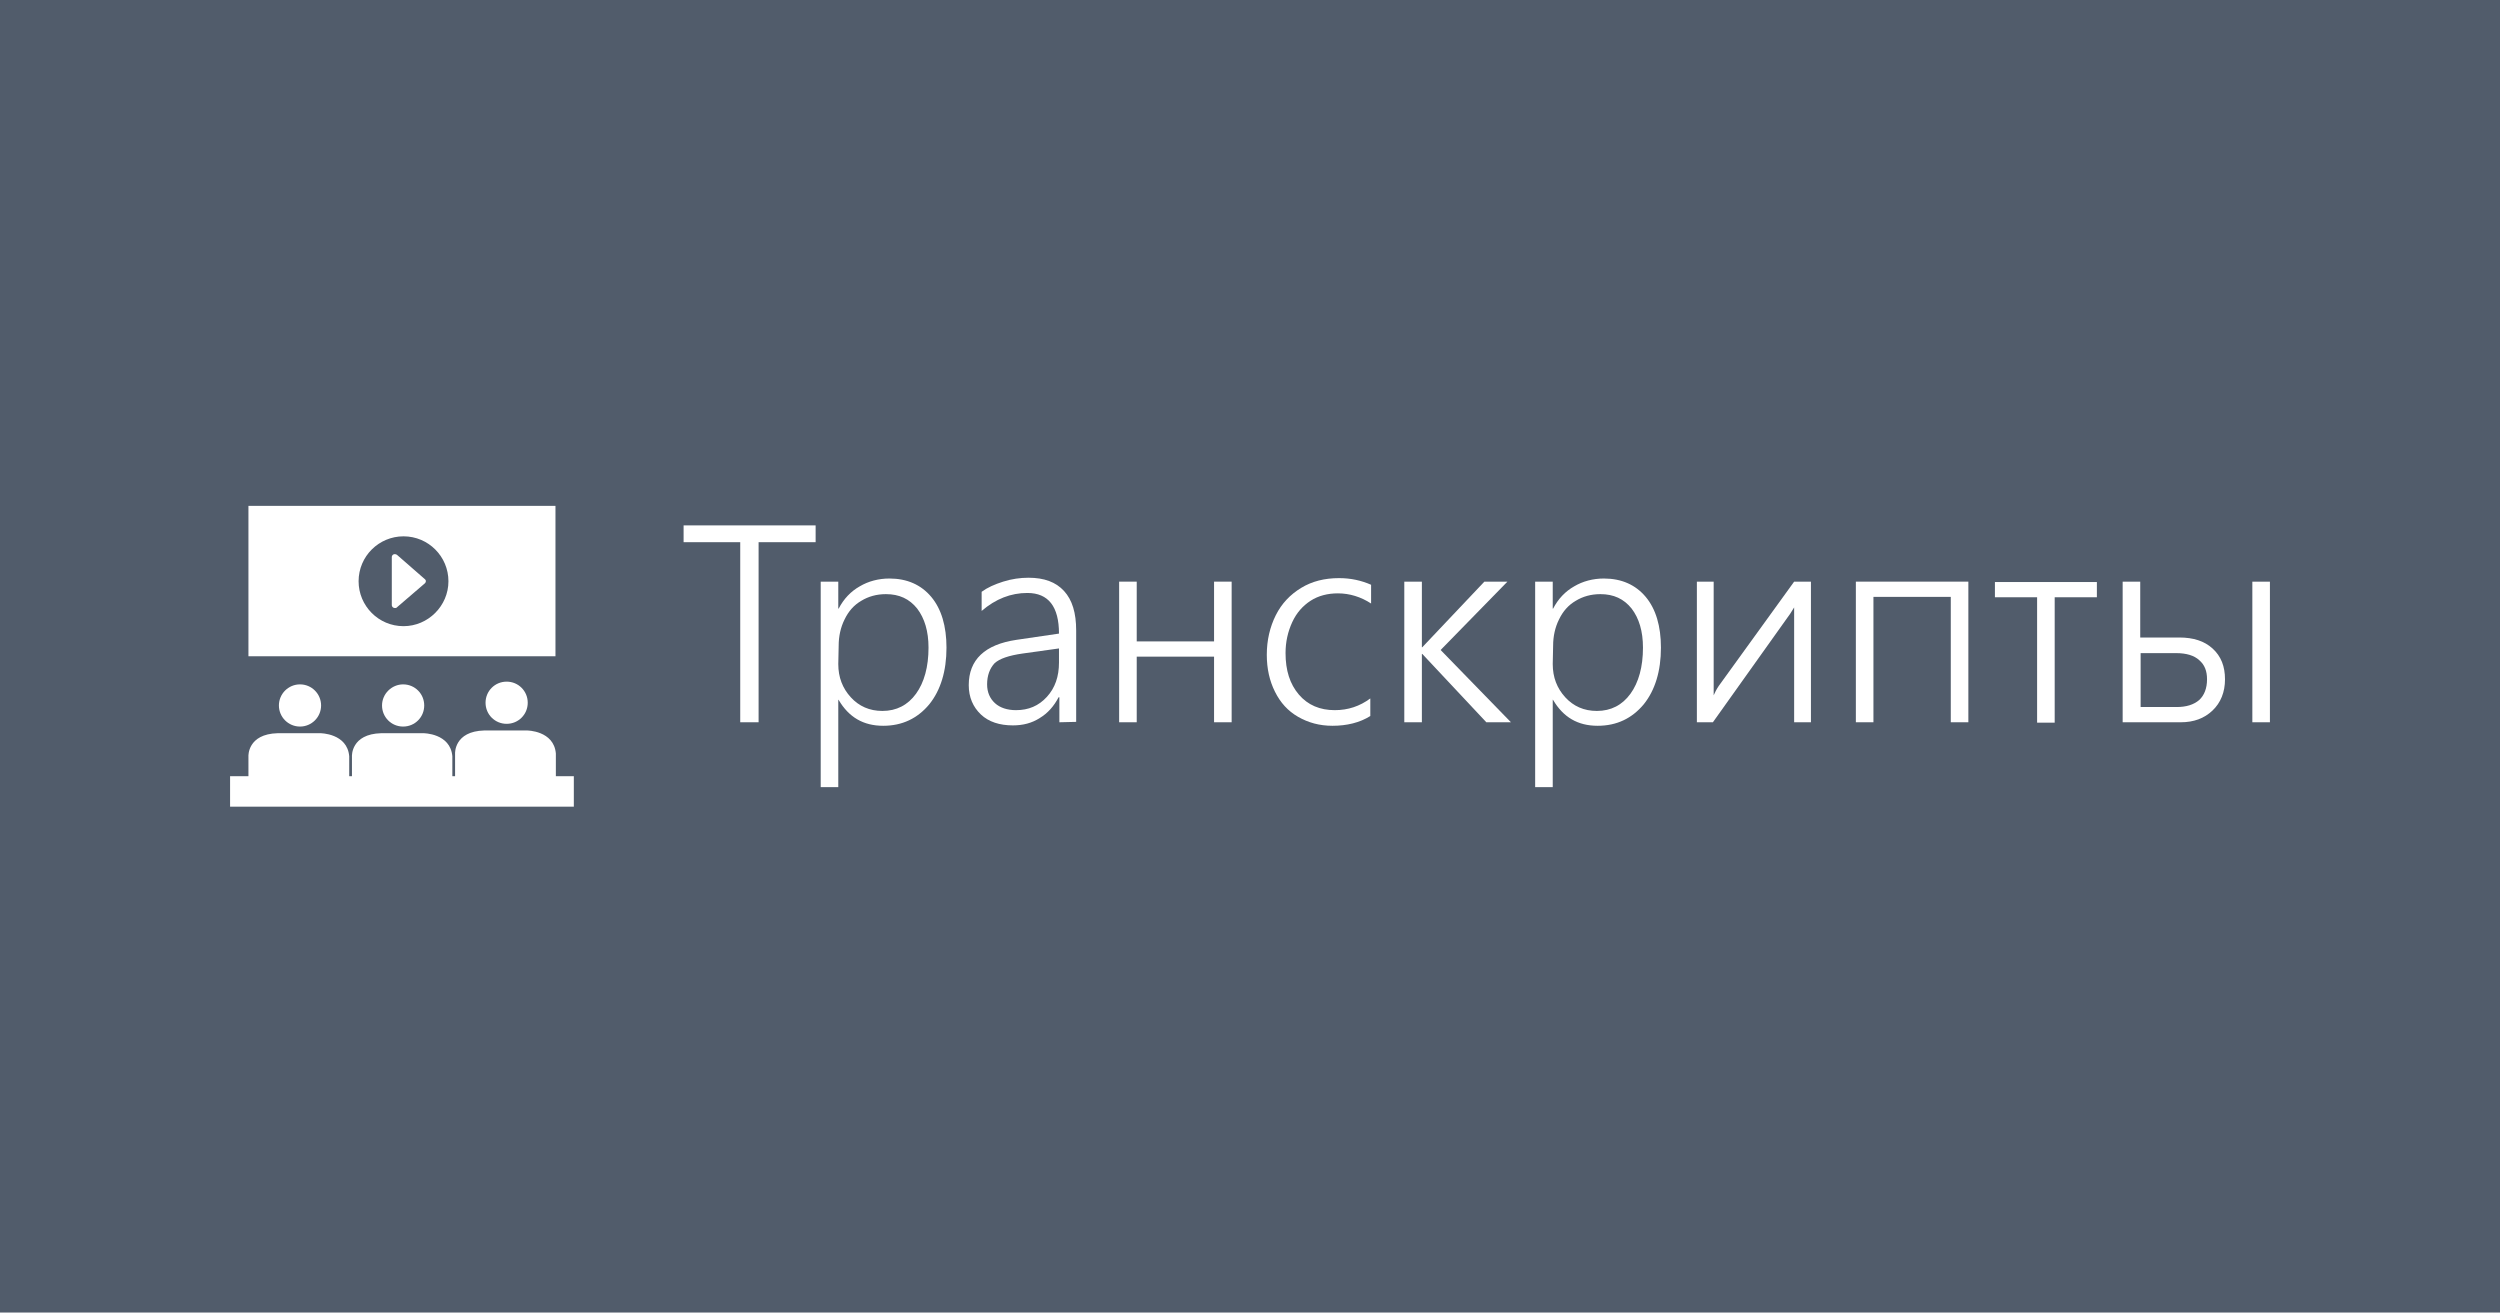
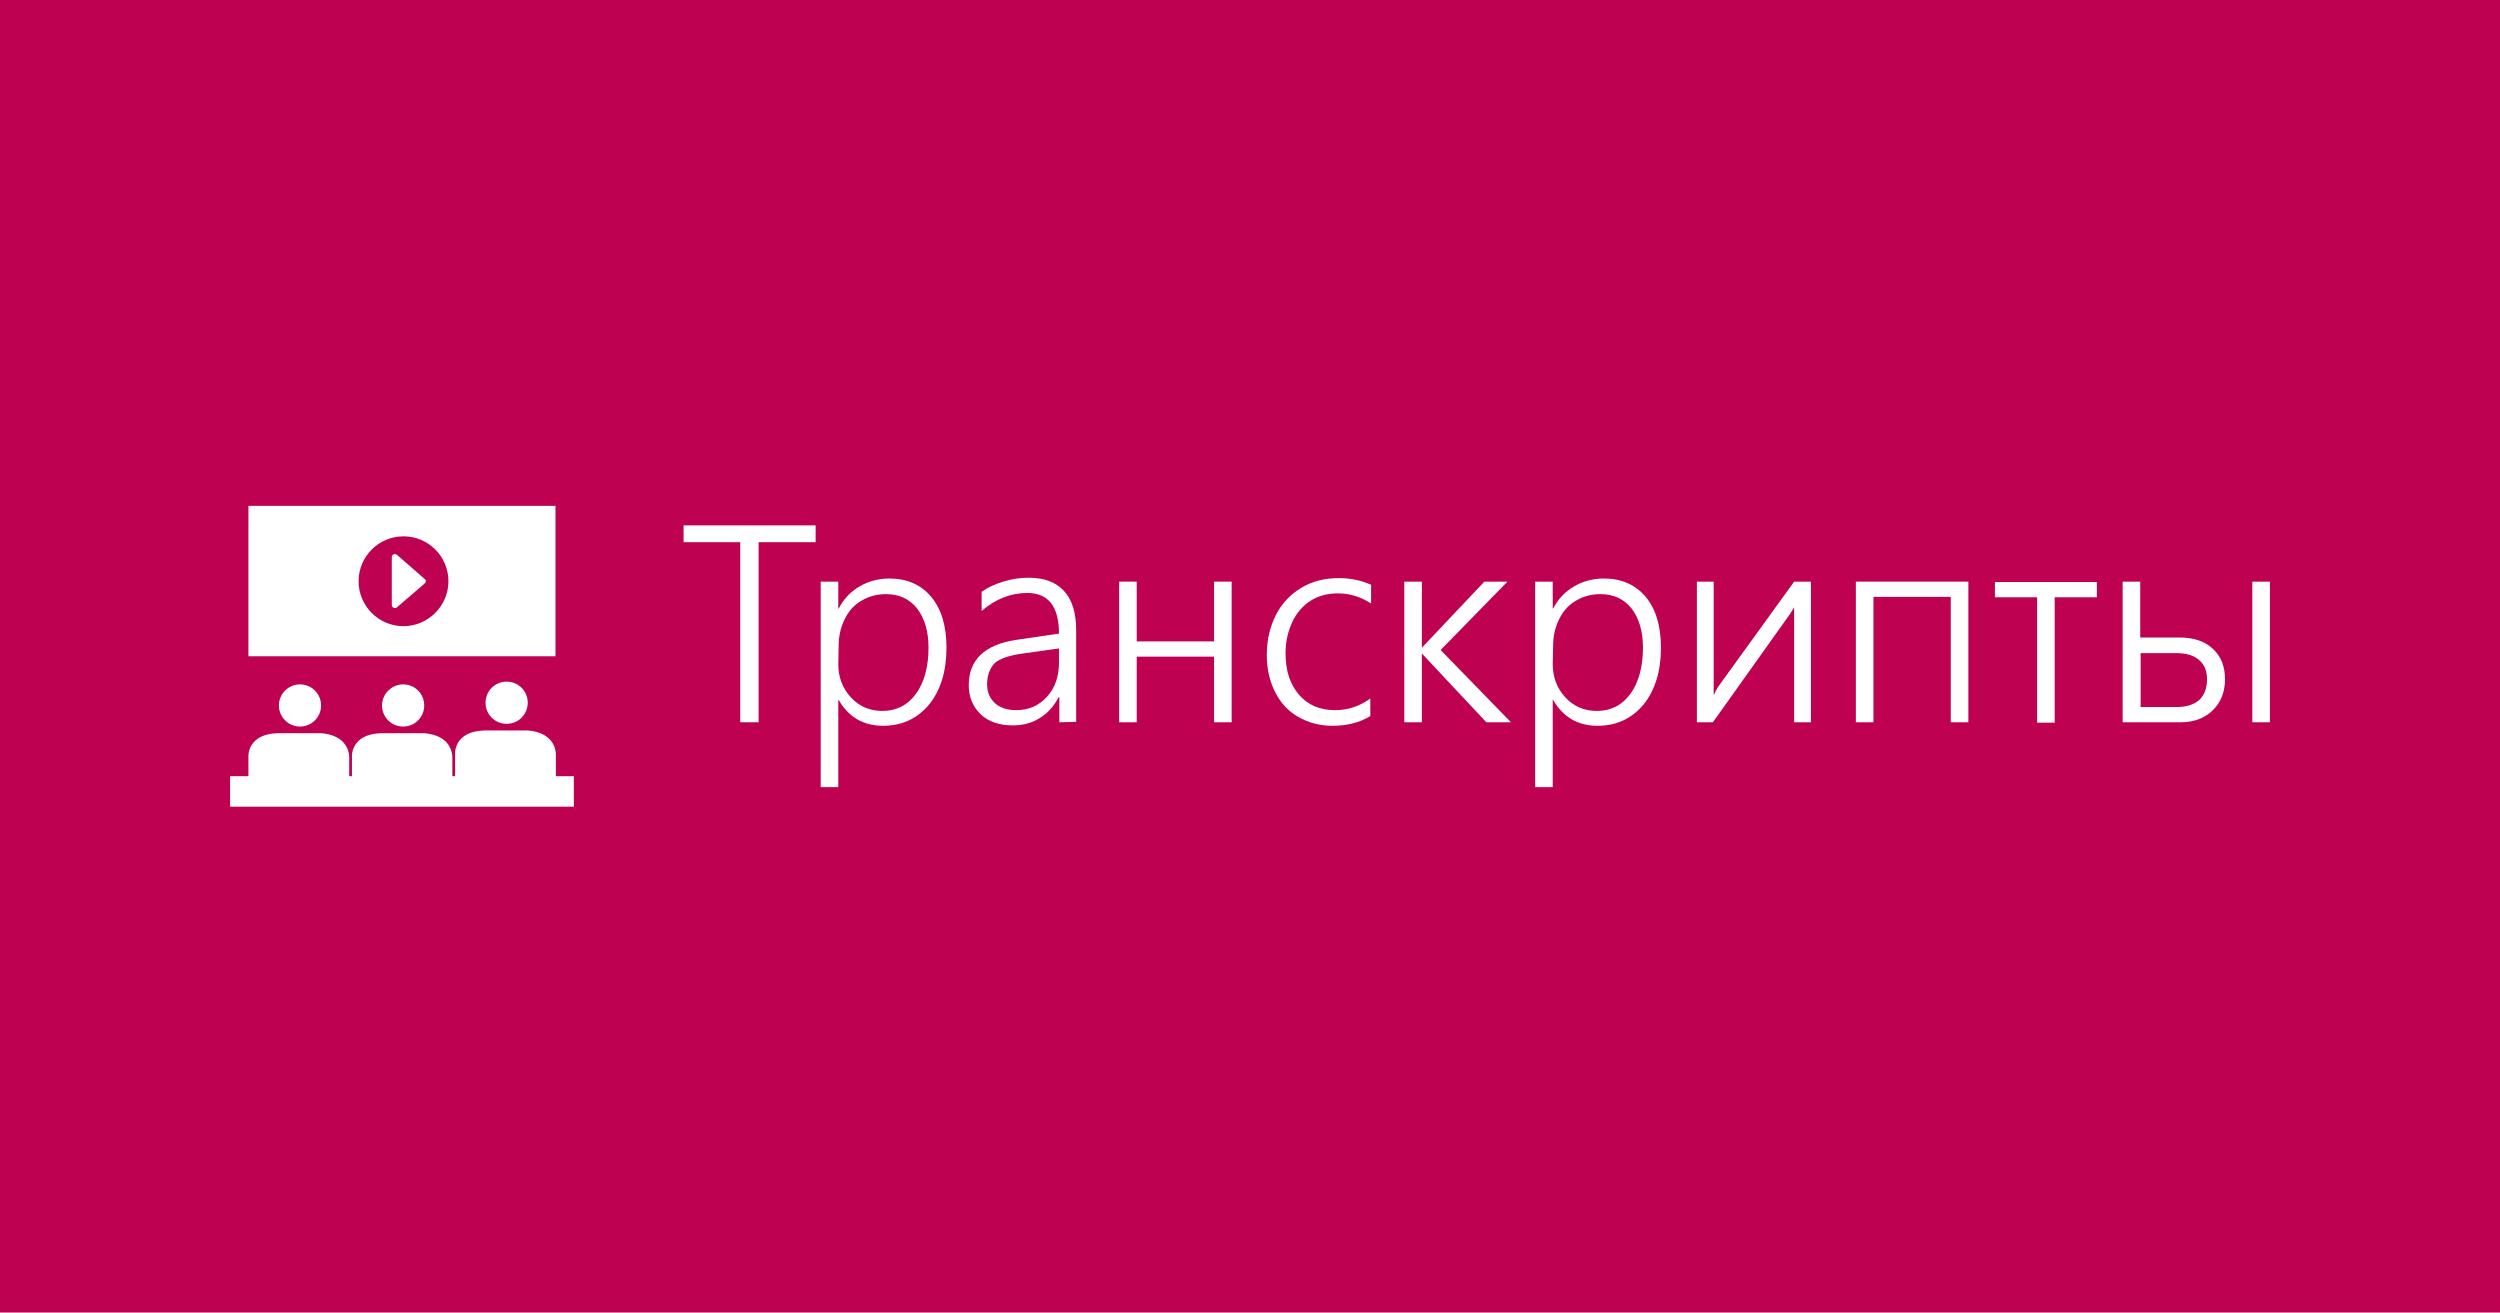
<svg xmlns="http://www.w3.org/2000/svg" version="1.1" x="0px" y="0px" width="640px" height="336px" viewBox="0 0 640 336" enable-background="new 0 0 640 336" xml:space="preserve">
-   <rect fill="#515C6B" width="640" height="336" />
+   <rect fill="#BE0151" width="640" height="336" />
  <g>
    <path fill="#FFFFFF" d="M194.2,138.8v46.1h-4.7v-46.1H175v-4.3h33.8v4.3H194.2z" />
    <path fill="#FFFFFF" d="M214.6,179.1v22.4h-4.5v-52.6h4.5v6.9h0.1c1.3-2.5,3.1-4.4,5.4-5.7c2.2-1.3,4.8-2,7.6-2c4.5,0,8.1,1.6,10.7,4.7s3.9,7.5,3.9,13c0,6-1.5,10.9-4.4,14.5c-3,3.6-6.9,5.5-11.8,5.5c-5.1,0-8.8-2.2-11.4-6.6L214.6,179.1L214.6,179.1z M214.6,170c0,3.4,1.1,6.2,3.2,8.5s4.8,3.5,8.1,3.5c3.6,0,6.5-1.5,8.6-4.4c2.1-2.9,3.2-6.9,3.2-11.8c0-4.2-1-7.5-2.9-10c-2-2.5-4.6-3.7-8-3.7c-2.4,0-4.5,0.6-6.3,1.7c-1.9,1.1-3.3,2.7-4.3,4.8c-1,2-1.5,4.3-1.5,6.7L214.6,170L214.6,170z" />
    <path fill="#FFFFFF" d="M271.2,184.9v-6.4H271c-1.2,2.3-2.8,4.1-4.8,5.3c-2,1.3-4.3,1.9-6.9,1.9c-3.4,0-6.2-0.9-8.2-2.8s-3.1-4.4-3.1-7.5c0-6.5,4.1-10.4,12.2-11.6l10.9-1.6c0-6.9-2.7-10.4-8.1-10.4c-4.2,0-8.1,1.5-11.7,4.6v-4.9c1.5-1.1,3.3-1.9,5.5-2.6c2.2-0.7,4.4-1,6.5-1c4,0,7,1.1,9.1,3.4s3.1,5.6,3.1,10.1v23.4L271.2,184.9L271.2,184.9L271.2,184.9z M252.7,175.2c0,2,0.7,3.6,2,4.8s3.2,1.8,5.4,1.8c3.2,0,5.8-1.1,7.9-3.4c2.1-2.3,3.1-5.2,3.1-8.8v-3.6l-9.3,1.3c-3.5,0.5-5.9,1.3-7.2,2.5C253.4,171.1,252.7,172.9,252.7,175.2z" />
    <path fill="#FFFFFF" d="M310.8,184.9v-16.8H291v16.8h-4.5v-36h4.5v15.3h19.8v-15.3h4.5v36H310.8z" />
    <path fill="#FFFFFF" d="M350.8,183.3c-2.7,1.7-6,2.5-9.7,2.5c-3.3,0-6.2-0.8-8.8-2.3c-2.6-1.5-4.5-3.6-5.9-6.4c-1.4-2.8-2.1-5.9-2.1-9.5c0-3.7,0.8-7.1,2.3-10.1c1.5-3,3.7-5.3,6.5-7c2.8-1.7,6-2.5,9.7-2.5c3,0,5.7,0.6,8.2,1.7v4.8c-2.6-1.7-5.5-2.6-8.5-2.6c-2.6,0-5,0.6-7,1.9s-3.6,3.1-4.7,5.5c-1.1,2.4-1.7,5-1.7,7.9c0,4.4,1.1,7.9,3.4,10.6c2.3,2.7,5.4,4,9.2,4c3.4,0,6.4-1,9.1-3L350.8,183.3L350.8,183.3L350.8,183.3z" />
    <path fill="#FFFFFF" d="M380.5,184.9l-16.4-17.5H364v17.5h-4.5v-36h4.5v16.8h0.1l15.9-16.8h5.9l-17.1,17.5l18,18.5H380.5z" />
    <path fill="#FFFFFF" d="M397.5,179.1v22.4H393v-52.6h4.5v6.9h0.1c1.3-2.5,3.1-4.4,5.4-5.7c2.2-1.3,4.8-2,7.6-2c4.5,0,8.1,1.6,10.7,4.7s3.9,7.5,3.9,13c0,6-1.5,10.9-4.4,14.5c-3,3.6-6.9,5.5-11.8,5.5c-5.1,0-8.8-2.2-11.4-6.6L397.5,179.1L397.5,179.1z M397.5,170c0,3.4,1.1,6.2,3.2,8.5s4.8,3.5,8.1,3.5c3.6,0,6.5-1.5,8.6-4.4c2.1-2.9,3.2-6.9,3.2-11.8c0-4.2-1-7.5-2.9-10c-2-2.5-4.6-3.7-8-3.7c-2.4,0-4.5,0.6-6.3,1.7c-1.9,1.1-3.3,2.7-4.3,4.8c-1,2-1.5,4.3-1.5,6.7L397.5,170L397.5,170z" />
    <path fill="#FFFFFF" d="M459.3,184.9v-29.4l-1,1.6l-19.8,27.8h-4.1v-36h4.3V178c0.3-0.7,0.7-1.5,1.3-2.4l19.3-26.7h4.3v36L459.3,184.9L459.3,184.9z" />
    <path fill="#FFFFFF" d="M499.4,184.9v-32.1h-19.8v32.1h-4.5v-36h28.8v36H499.4z" />
    <path fill="#FFFFFF" d="M526,152.9v32.1h-4.5v-32.1h-10.8v-3.9h26.1v3.9H526z" />
    <path fill="#FFFFFF" d="M569.6,173.9c0,3.3-1.1,6-3.2,8c-2.1,2-4.8,3-8.1,3h-14.9v-36h4.5v14.3h10c3.6,0,6.4,0.9,8.5,2.8C568.6,168,569.6,170.6,569.6,173.9z M565,173.9c0-2.1-0.6-3.7-2-4.9c-1.3-1.2-3.3-1.8-5.9-1.8H548V181h9.2c2.5,0,4.4-0.6,5.8-1.8C564.3,178,565,176.2,565,173.9z M576.6,184.9v-36h4.5v36H576.6z" />
  </g>
  <g>
    <g>
      <circle fill="#FFFFFF" cx="76.8" cy="180.6" r="5.4" />
      <path fill="#FFFFFF" d="M97.8,180.6c0,3,2.4,5.4,5.4,5.4c3,0,5.4-2.4,5.4-5.4c0-3-2.4-5.4-5.4-5.4C100.3,175.2,97.8,177.6,97.8,180.6z" />
      <path fill="#FFFFFF" d="M124.3,179.9c0,3,2.4,5.4,5.4,5.4c3,0,5.4-2.4,5.4-5.4c0-3-2.4-5.4-5.4-5.4C126.7,174.5,124.3,176.9,124.3,179.9z" />
      <path fill="#FFFFFF" d="M142.3,198.7v-5.8c-0.5-5.9-7.4-5.9-7.4-5.9H124c-7.8,0.2-7.5,5.9-7.5,5.9v5.8h-0.7v-5.1c-0.5-5.9-7.4-5.9-7.4-5.9H97.6c-7.8,0.2-7.5,5.9-7.5,5.9v5.1h-0.7v-5.1c-0.5-5.9-7.4-5.9-7.4-5.9H71.1c-7.8,0.2-7.5,5.9-7.5,5.9v5.1h-4.7v7.8h88v-7.8H142.3z" />
      <path fill="#FFFFFF" d="M101.7,142.1c-0.2-0.2-0.6-0.3-0.9-0.2c-0.3,0.1-0.5,0.4-0.5,0.7v12.3c0,0.3,0.2,0.6,0.5,0.7c0.3,0.1,0.7,0.1,0.9-0.2l7.1-6.1c0.3-0.3,0.3-0.8,0-1L101.7,142.1z" />
      <path fill="#FFFFFF" d="M142.2,129.5H63.6V168h78.6V129.5z M103.3,160.3c-6.4,0-11.5-5.2-11.5-11.5c0-6.4,5.2-11.5,11.5-11.5c6.4,0,11.5,5.2,11.5,11.5C114.8,155.1,109.6,160.3,103.3,160.3z" />
    </g>
  </g>
</svg>
